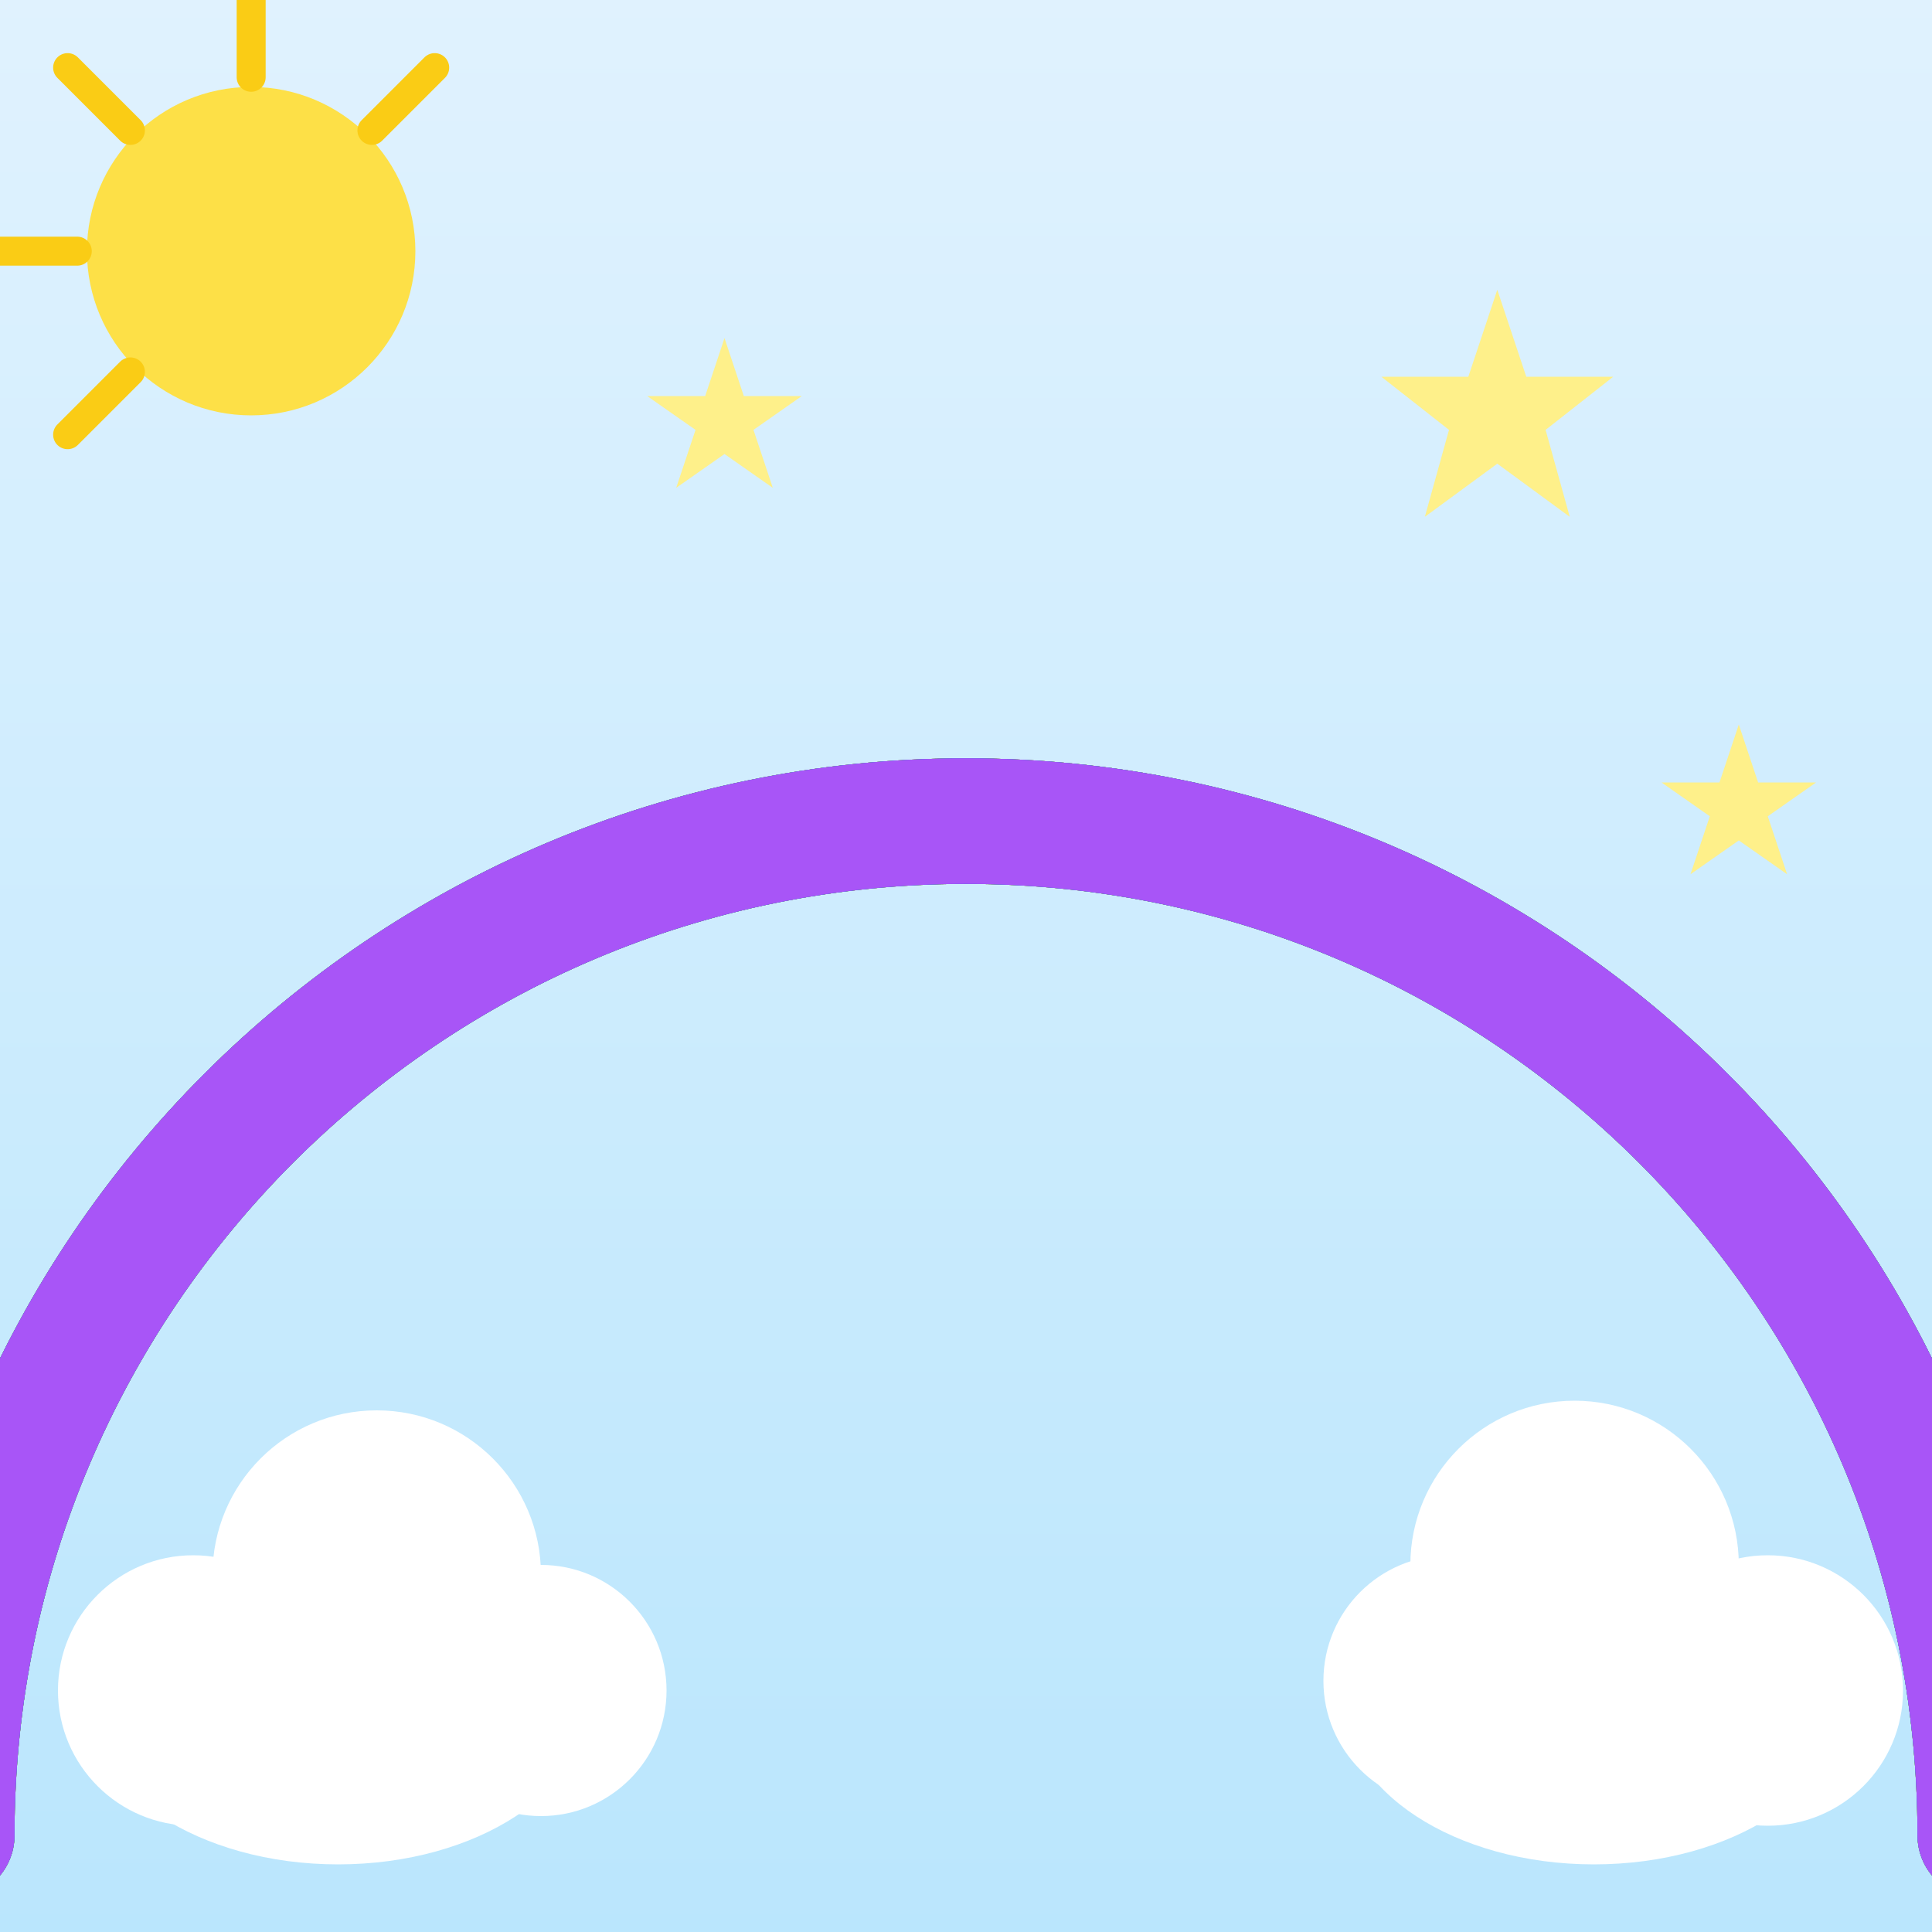
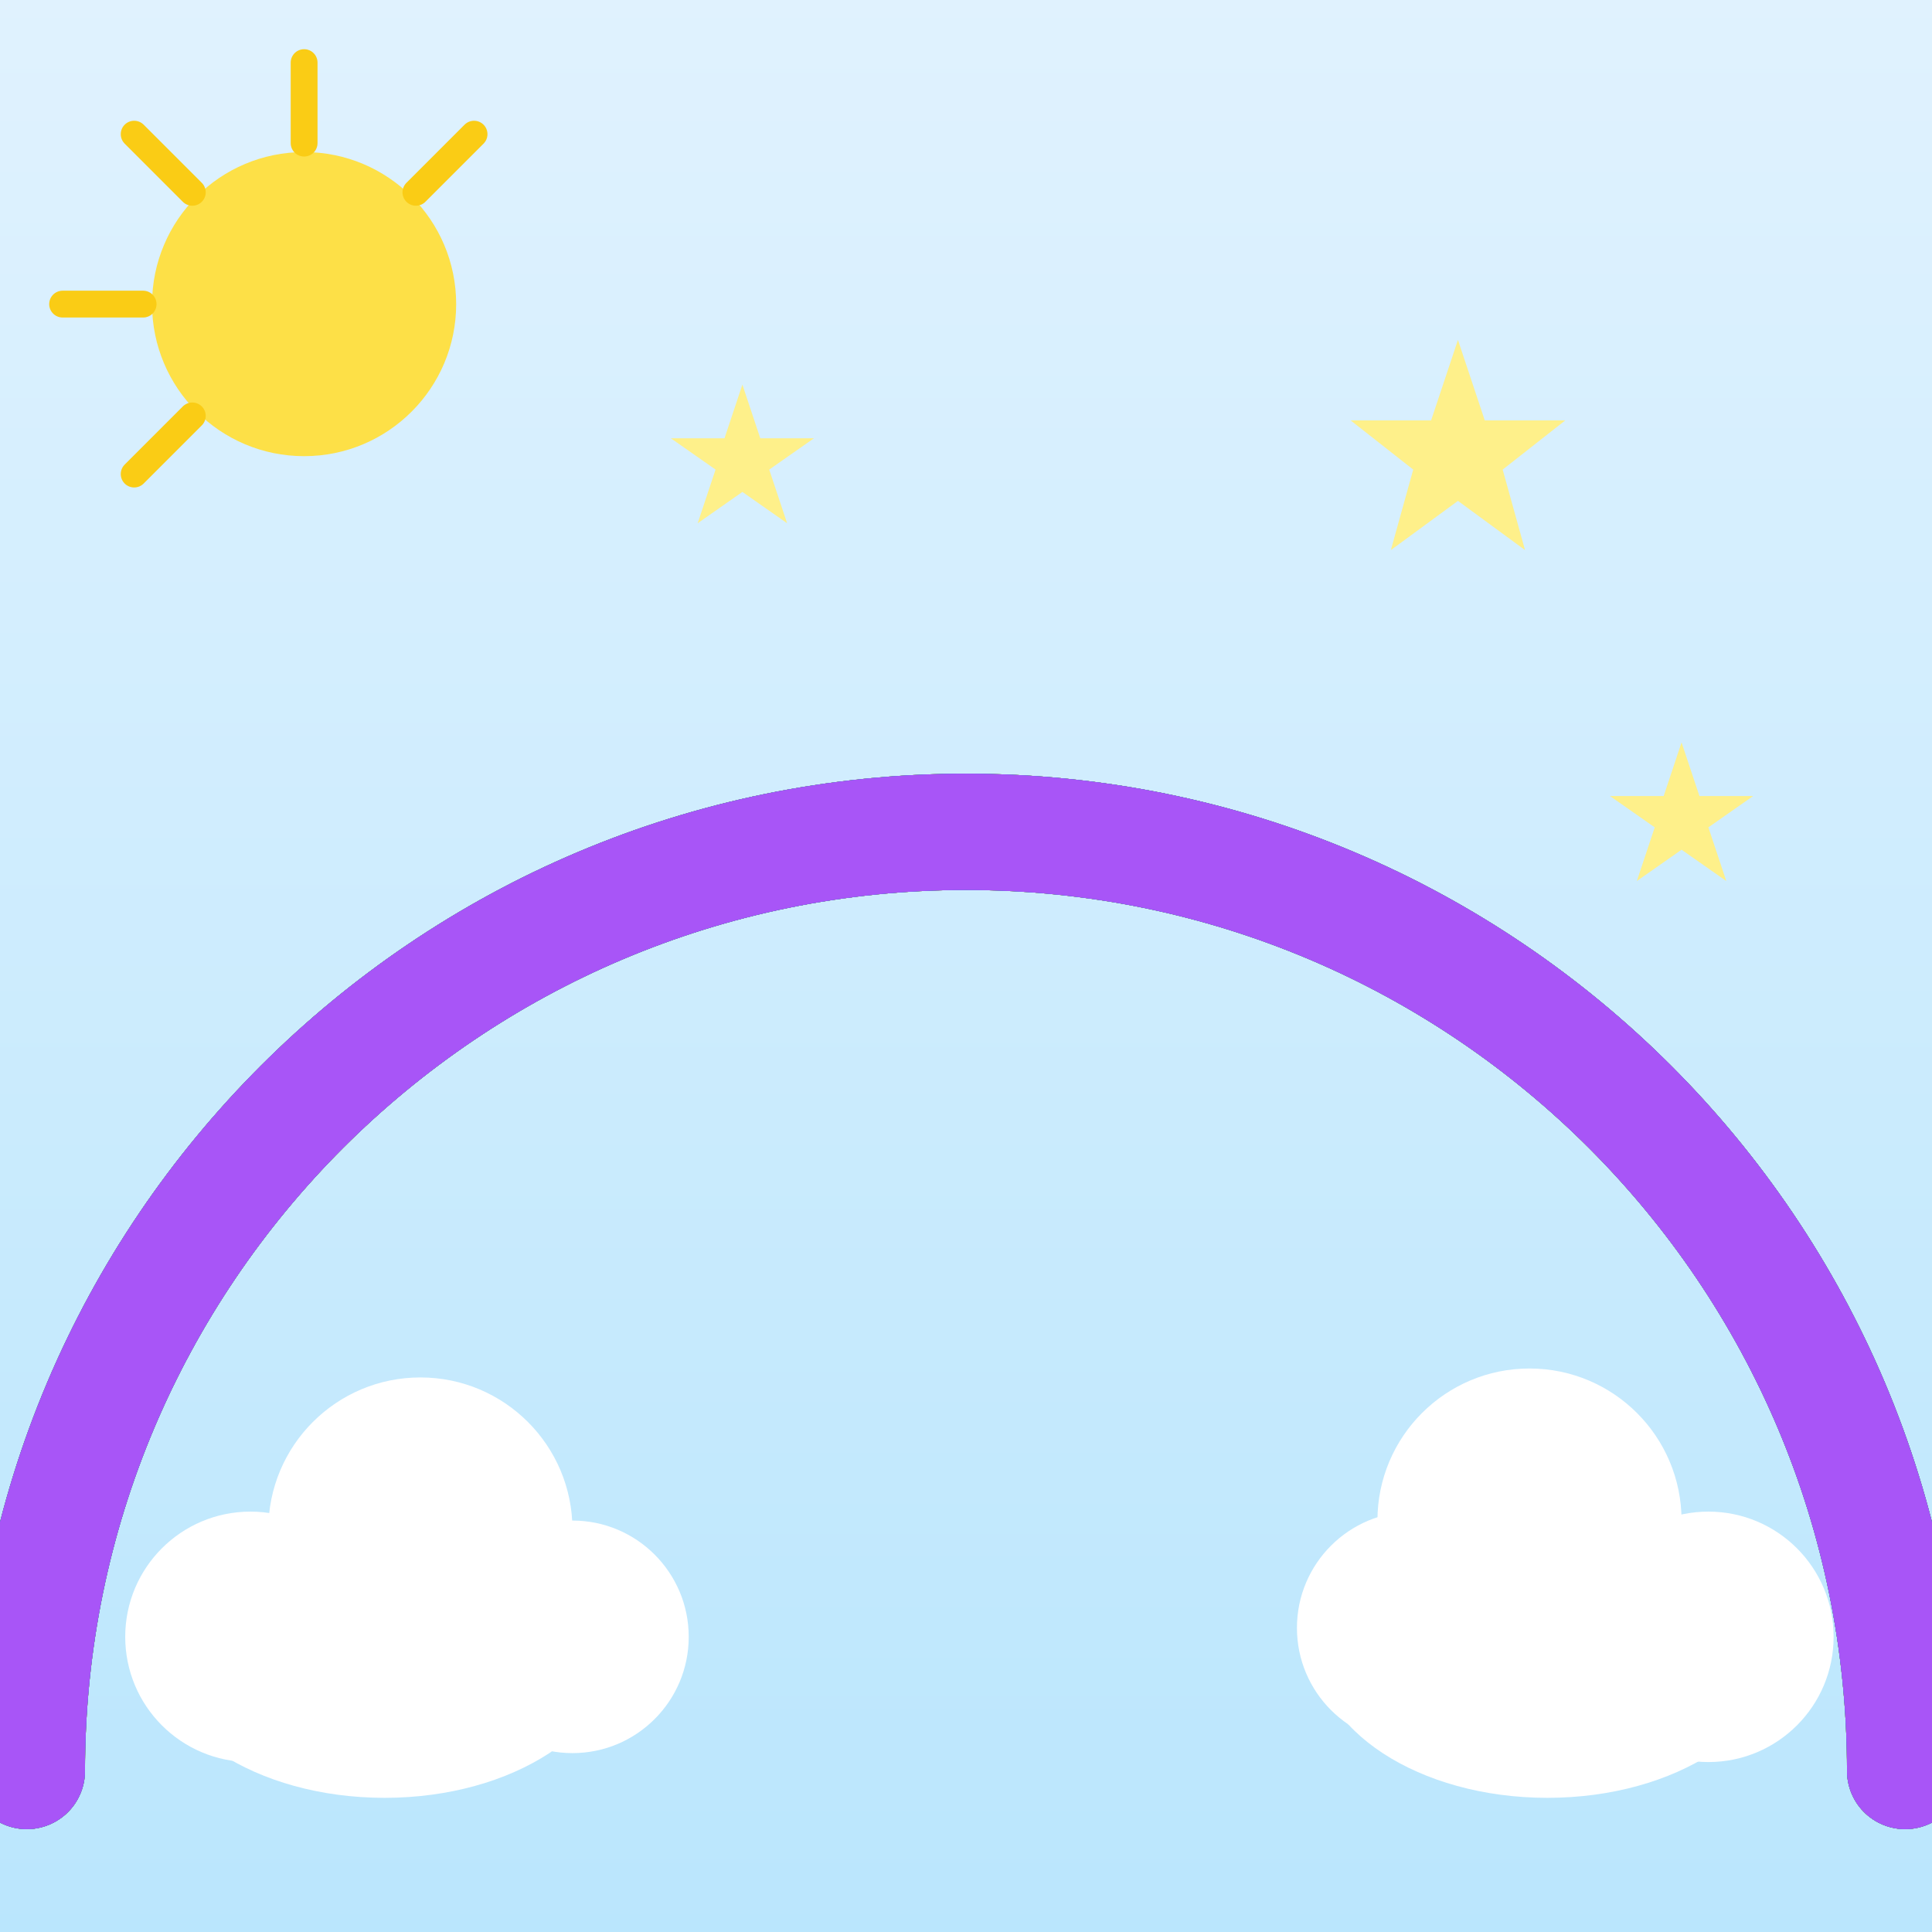
- <svg xmlns="http://www.w3.org/2000/svg" viewBox="0 0 400 400">
+ <svg xmlns="http://www.w3.org/2000/svg" viewBox="-16 -16 432 432">
  <defs>
    <linearGradient id="rainbow-bg" x1="0" y1="0" x2="0" y2="1">
      <stop offset="0" stop-color="#e0f2fe" />
      <stop offset="1" stop-color="#bae6fd" />
    </linearGradient>
  </defs>
-   <rect width="400" height="400" fill="url(#rainbow-bg)" />
+   <rect x="-16" y="-16" width="432" height="432" fill="url(#rainbow-bg)" />
  <circle cx="52" cy="52" r="34" fill="#fde047" />
  <g stroke="#facc15" stroke-width="6" stroke-linecap="round">
    <line x1="52" y1="-2" x2="52" y2="16" />
    <line x1="-2" y1="52" x2="16" y2="52" />
    <line x1="14" y1="14" x2="27" y2="27" />
    <line x1="90" y1="14" x2="77" y2="27" />
    <line x1="14" y1="90" x2="27" y2="77" />
  </g>
  <g fill="none" stroke-linecap="round">
    <path d="M-10 380 A 210 210 0 0 1 410 380" stroke="#ef4444" stroke-width="26" />
    <path d="M-10 380 A 184 184 0 0 1 410 380" stroke="#f97316" stroke-width="26" />
    <path d="M-10 380 A 158 158 0 0 1 410 380" stroke="#facc15" stroke-width="26" />
    <path d="M-10 380 A 132 132 0 0 1 410 380" stroke="#22c55e" stroke-width="26" />
    <path d="M-10 380 A 106 106 0 0 1 410 380" stroke="#0ea5e9" stroke-width="26" />
    <path d="M-10 380 A 80 80 0 0 1 410 380" stroke="#6366f1" stroke-width="26" />
    <path d="M-10 380 A 54 54 0 0 1 410 380" stroke="#a855f7" stroke-width="26" />
  </g>
  <g fill="#fef08a">
    <polygon points="310,60 316,78 334,78 320,89 325,107 310,96 295,107 300,89 286,78 304,78" />
    <polygon points="360,150 364,162 376,162 366,169 370,181 360,174 350,181 354,169 344,162 356,162" />
    <polygon points="150,70 154,82 166,82 156,89 160,101 150,94 140,101 144,89 134,82 146,82" />
  </g>
  <g fill="#ffffff">
    <ellipse cx="70" cy="352" rx="52" ry="34" />
    <circle cx="40" cy="350" r="28" />
    <circle cx="78" cy="326" r="34" />
    <circle cx="112" cy="350" r="26" />
  </g>
  <g fill="#ffffff">
    <ellipse cx="330" cy="352" rx="52" ry="34" />
    <circle cx="300" cy="348" r="26" />
    <circle cx="326" cy="324" r="34" />
    <circle cx="366" cy="350" r="28" />
  </g>
</svg>
